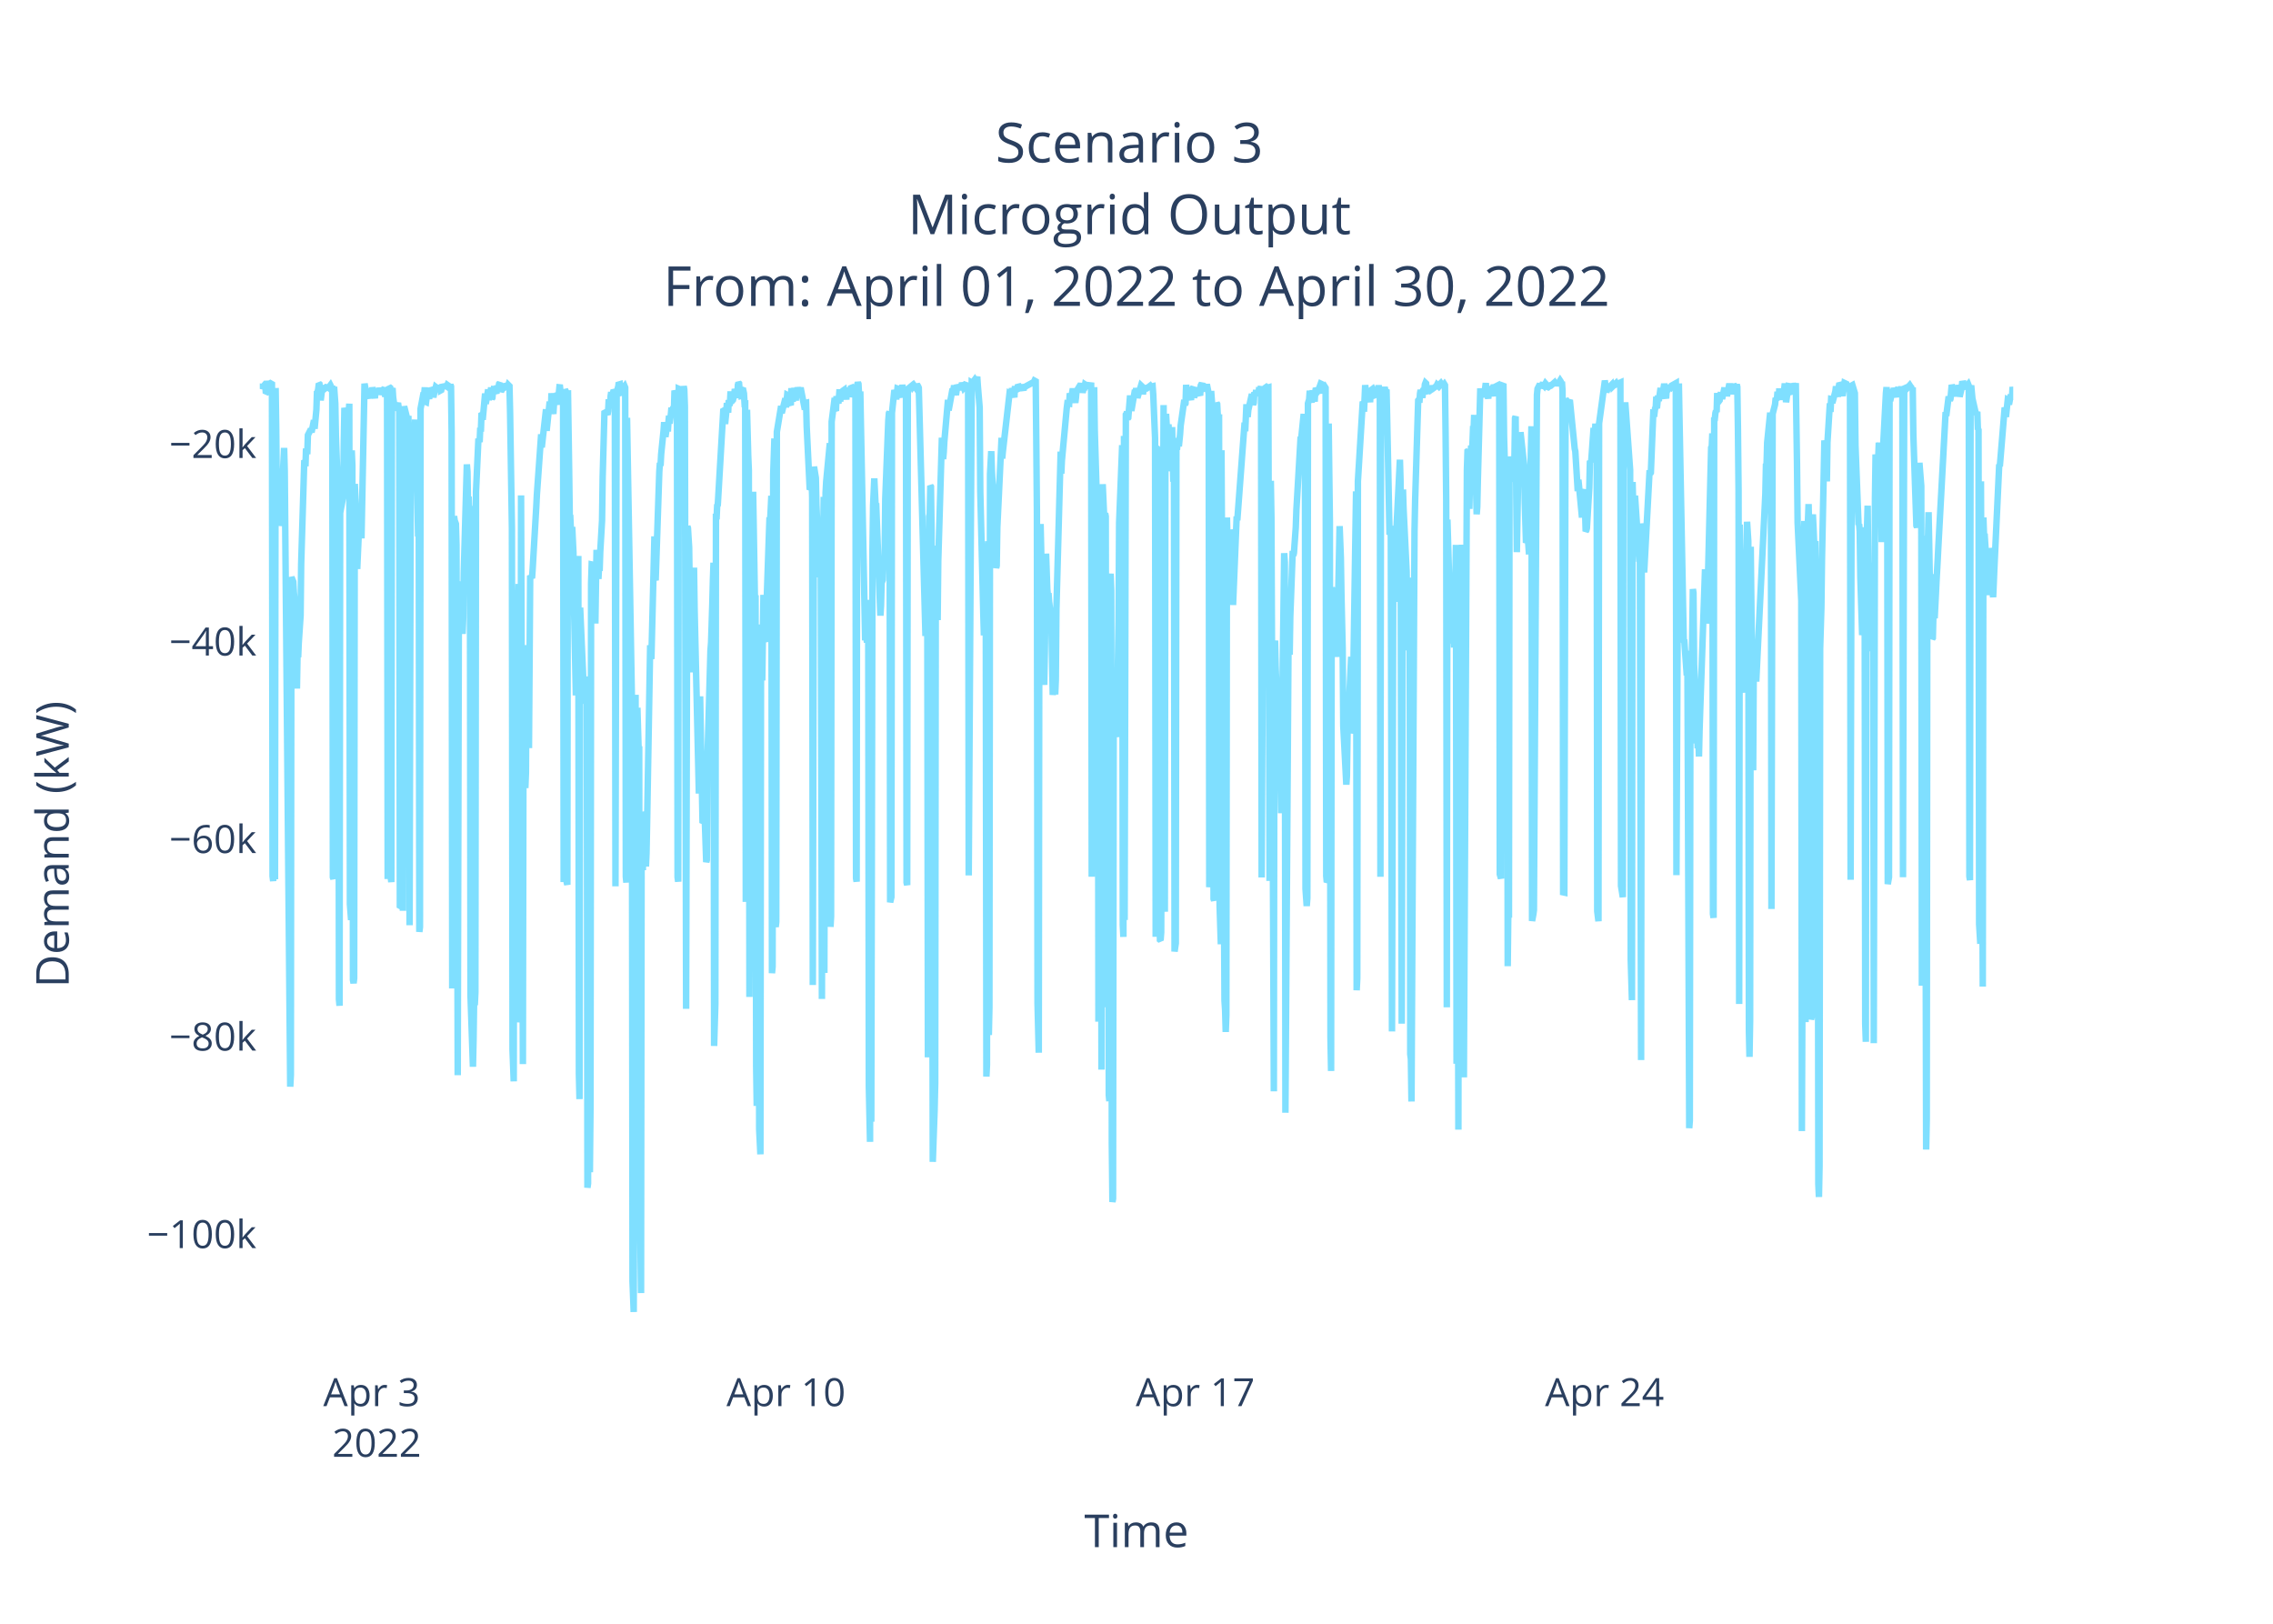
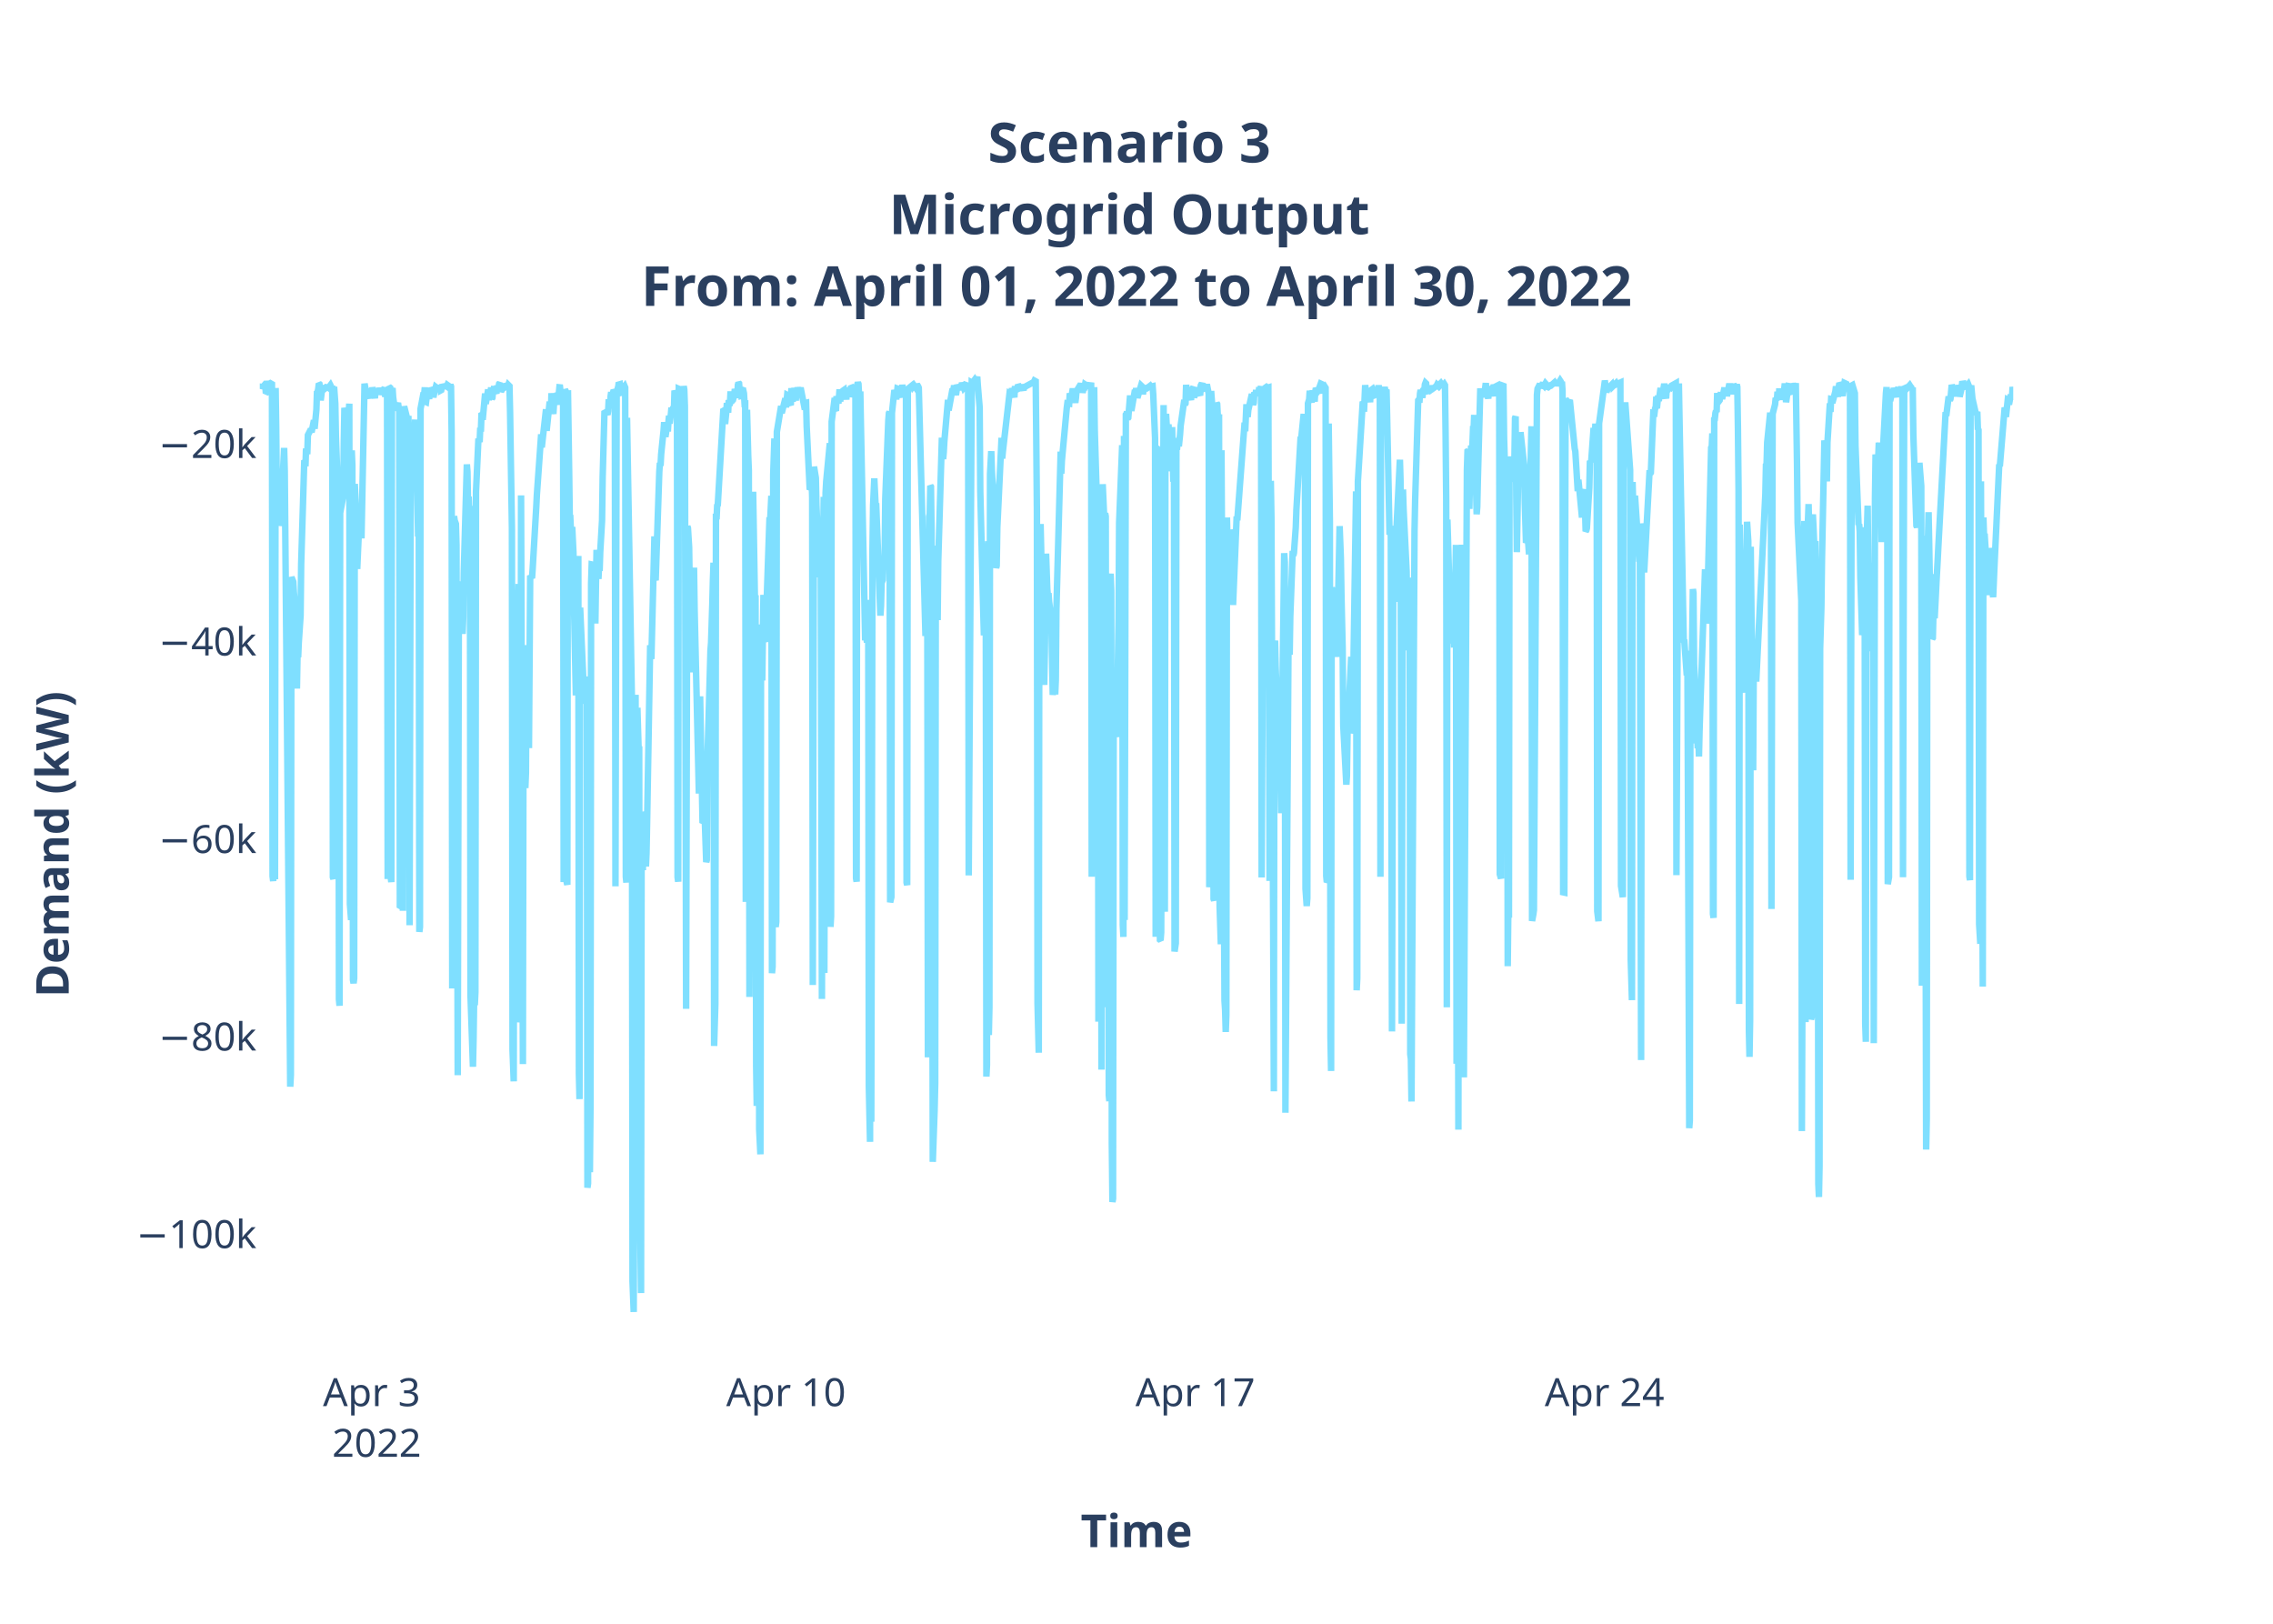
<svg xmlns="http://www.w3.org/2000/svg" class="main-svg" width="700" height="500" style="" viewBox="0 0 700 500">
  <rect x="0" y="0" width="700" height="500" style="fill: rgb(255, 255, 255); fill-opacity: 1;" />
-   <defs id="defs-5dc049">
+   <defs id="defs-82af57">
    <g class="clips">
-       <clipPath id="clip5dc049xyplot" class="plotclip">
+       <clipPath id="clip82af57xyplot" class="plotclip">
        <rect width="540" height="320" />
      </clipPath>
-       <clipPath class="axesclip" id="clip5dc049x">
+       <clipPath class="axesclip" id="clip82af57x">
        <rect x="80" y="0" width="540" height="500" />
      </clipPath>
-       <clipPath class="axesclip" id="clip5dc049y">
+       <clipPath class="axesclip" id="clip82af57y">
        <rect x="0" y="100" width="700" height="320" />
      </clipPath>
-       <clipPath class="axesclip" id="clip5dc049xy">
+       <clipPath class="axesclip" id="clip82af57xy">
        <rect x="80" y="100" width="540" height="320" />
      </clipPath>
    </g>
    <g class="gradients" />
    <g class="patterns" />
  </defs>
  <g class="bglayer" />
  <g class="layer-below">
    <g class="imagelayer" />
    <g class="shapelayer" />
  </g>
  <g class="cartesianlayer">
    <g class="subplot xy">
      <g class="layer-subplot">
        <g class="shapelayer" />
        <g class="imagelayer" />
      </g>
      <g class="minor-gridlayer">
        <g class="x" />
        <g class="y" />
      </g>
      <g class="gridlayer">
        <g class="x">
          <path class="xgrid crisp" transform="translate(116.01,0)" d="M0,100v320" style="stroke: rgb(255, 255, 255); stroke-opacity: 1; stroke-width: 1px;" />
          <path class="xgrid crisp" transform="translate(242.06,0)" d="M0,100v320" style="stroke: rgb(255, 255, 255); stroke-opacity: 1; stroke-width: 1px;" />
          <path class="xgrid crisp" transform="translate(368.1,0)" d="M0,100v320" style="stroke: rgb(255, 255, 255); stroke-opacity: 1; stroke-width: 1px;" />
          <path class="xgrid crisp" transform="translate(494.14,0)" d="M0,100v320" style="stroke: rgb(255, 255, 255); stroke-opacity: 1; stroke-width: 1px;" />
        </g>
        <g class="y">
          <path class="ygrid crisp" transform="translate(0,380.13)" d="M80,0h540" style="stroke: rgb(255, 255, 255); stroke-opacity: 1; stroke-width: 1px;" />
          <path class="ygrid crisp" transform="translate(0,319.3)" d="M80,0h540" style="stroke: rgb(255, 255, 255); stroke-opacity: 1; stroke-width: 1px;" />
          <path class="ygrid crisp" transform="translate(0,258.47)" d="M80,0h540" style="stroke: rgb(255, 255, 255); stroke-opacity: 1; stroke-width: 1px;" />
          <path class="ygrid crisp" transform="translate(0,197.65)" d="M80,0h540" style="stroke: rgb(255, 255, 255); stroke-opacity: 1; stroke-width: 1px;" />
          <path class="ygrid crisp" transform="translate(0,136.82)" d="M80,0h540" style="stroke: rgb(255, 255, 255); stroke-opacity: 1; stroke-width: 1px;" />
        </g>
      </g>
      <g class="zerolinelayer" />
      <path class="xlines-below" />
      <path class="ylines-below" />
      <g class="overlines-below" />
      <g class="xaxislayer-below" />
      <g class="yaxislayer-below" />
      <g class="overaxes-below" />
-       <g class="plot" transform="translate(80,100)" clip-path="url(#clip5dc049xyplot)">
+       <g class="plot" transform="translate(80,100)" clip-path="url(#clip82af57xyplot)">
        <g class="scatterlayer mlayer">
-           <g class="trace scatter traced9d402" style="stroke-miterlimit: 2; opacity: 0.5;">
+           <g class="trace scatter trace0fb050" style="stroke-miterlimit: 2; opacity: 0.5;">
            <g class="fills" />
            <g class="errorbars" />
            <g class="lines">
              <path class="js-line" d="M0,18.81L0.19,18.44L0.38,19.12L0.56,18.88L0.75,19.41L1.5,18.52L1.69,18.66L1.88,21.08L2.06,20.94L2.25,18.18L3.19,18.14L3.38,17.93L3.75,17.71L3.94,169.76L4.13,171.32L4.31,19.58L4.69,170.75L4.88,19.47L5.06,31.36L5.25,51.82L6.19,61.82L6.38,61.1L7.5,37.93L7.69,45.12L9.38,234.62L9.57,231.04L9.75,77.71L10.32,79.14L10.5,82.3L11.07,88.81L11.25,104.08L11.44,112.04L11.63,101.43L11.82,102.39L12,98.04L12.57,89.55L12.75,73.66L13.69,42.39L13.88,42.3L14.07,43.58L14.25,38.12L14.63,39.86L14.82,33.98L15.76,32.13L15.94,33.13L16.69,29.41L16.88,32.03L17.44,26.15L17.63,20.42L17.82,20.68L18.01,19.73L18.19,18.11L18.38,18.27L18.57,20.2L18.76,23.29L19.13,20.31L19.32,20.01L19.51,18.9L20.07,19.66L20.26,19.51L20.82,18.76L21.01,19.25L21.19,19.39L21.76,18.62L21.95,18.99L22.13,19.16L22.32,18.78L22.51,170.11L22.7,170.65L22.88,19.09L23.26,24.29L23.45,34.41L24.2,55.3L24.38,207.7L24.57,209.69L24.76,57.94L25.7,52.9L25.88,35.87L26.07,25.59L26.63,28.38L26.82,26.77L27.01,26.44L27.2,29.52L27.57,24.31L27.76,178.35L28.13,183.3L28.32,38.69L28.51,43.29L28.7,201.74L28.89,202.76L29.07,201.23L29.26,49.01L29.82,61.4L30.01,75.21L30.57,62.44L31.14,62.76L31.32,65.78L32.26,18.14L32.82,20.98L33.01,20.89L33.57,22.71L33.76,19.62L34.51,22.56L34.7,19.29L35.45,22.62L35.64,20.45L35.82,20.46L36.39,20.54L36.58,20.91L36.76,21.24L36.95,19.41L37.33,21.49L37.7,20.45L37.89,19.74L38.08,20.01L38.45,19.47L38.64,22.21L39.2,19.91L39.39,170.68L39.76,19.08L40.14,19.39L40.33,170.07L40.51,171.62L40.7,19.91L40.89,19.52L41.08,22.41L41.64,26.28L42.01,25.54L42.2,25.05L42.58,24.08L42.76,25.44L42.95,26.19L43.14,179.49L43.33,179.37L43.52,25.58L44.08,180.47L44.27,28.92L44.45,25.13L45.58,29.61L45.77,28.04L46.14,184.9L46.52,32.1L46.7,32.55L47.08,31.05L47.27,33.99L47.45,36.13L47.83,29.21L48.02,34.31L48.2,38.37L48.77,65.21L48.95,51.9L49.14,186.95L49.33,185.44L49.52,25.86L50.46,20.89L50.64,21.37L50.83,19.28L51.02,23.72L51.21,23.8L51.77,19.6L51.96,22.02L52.14,22.78L52.71,19.53L53.08,20.03L53.27,19.98L53.46,22.37L53.83,20.38L54.02,19.93L54.21,19.18L54.58,19.47L54.77,20.04L55.52,18.88L55.71,20.22L55.89,20.12L56.08,19.12L57.39,18.86L57.58,18.99L57.77,18.54L58.33,18.93L58.52,19.16L58.71,18.46L58.9,19L59.08,33.14L59.27,204.37L59.83,58.93L60.02,60.29L60.4,61.32L60.58,67.87L60.96,231.09L61.33,79.91L61.52,79.99L61.9,83.04L62.08,88.62L62.46,95.19L62.65,90.3L62.83,76.17L63.77,43L63.96,45.31L64.15,56.92L64.33,52.93L64.52,57.46L64.71,55.78L64.9,206.5L65.65,228.48L65.84,219.96L66.02,207.05L66.21,209.52L66.4,205.51L66.59,51.45L67.34,35.07L67.71,36.14L67.9,31.73L68.09,32.91L68.27,27.8L68.46,27.7L68.65,29.26L69.4,21.18L69.59,24.37L70.34,19.95L70.52,23.18L71.27,19.38L71.46,22.78L71.65,22.49L71.84,20.46L72.21,18.99L72.4,20.53L72.96,20.41L73.15,18.73L73.34,20.4L73.71,18.18L73.9,17.97L74.28,20.54L74.84,19.56L75.03,18.3L75.59,19.2L75.96,18.96L76.15,19.6L76.53,18.52L76.9,18.89L77.09,27.02L77.65,62.62L77.84,223.32L78.21,232.98L78.4,81.7L78.96,100.36L79.15,97.07L79.34,90.58L79.53,88.85L79.72,79.81L79.9,214.8L80.28,211.66L80.47,52.55L81.03,227.68L81.22,118.17L81.4,135.75L81.59,131.4L81.78,142.66L81.97,137.97L82.15,110.45L82.53,98.66L82.72,114.78L82.9,130.35L83.28,77.23L83.84,78.05L84.03,75.35L85.15,56.12L85.34,52.33L86.66,33.74L86.84,37.77L88.16,26.04L88.34,32.66L89.28,23.68L89.47,26.54L89.66,26.55L89.84,21.08L90.41,27.47L90.59,24.58L90.78,21.14L91.53,24.64L91.72,20.9L91.91,22.11L92.09,21.2L92.28,19.27L92.47,19.29L92.66,21L93.22,23.42L93.41,20.98L93.59,171.61L93.97,19.91L94.35,20.73L94.53,171.73L94.72,172.43L94.91,20.16L95.28,45.09L95.47,59.97L95.66,59.9L95.85,64L96.22,62.27L96.6,70.24L96.78,87.15L97.35,114.14L97.53,106.14L97.72,88.36L98.1,71.19L98.28,230.72L98.47,238.45L98.66,87.1L99.97,116.71L100.16,111.72L100.35,108.34L100.53,111.79L100.72,109.68L100.91,265.72L101.1,264.42L101.29,113.3L101.47,124.69L101.66,260.96L101.85,240.64L102.04,79.65L102.22,73.81L102.79,73.93L102.97,74.44L103.35,92L103.54,79.59L103.72,69.32L104.29,78.27L104.47,74.82L104.66,75.8L104.85,69.97L105.41,60.28L105.6,46.88L106.16,26.57L106.54,26.82L106.72,26.98L107.1,27.68L107.29,26.53L107.47,22.97L107.85,25.76L108.04,22.07L108.23,20.75L108.41,23.31L108.79,20.92L108.98,20.16L109.16,20.38L109.35,23.12L109.54,172.92L109.91,20.88L110.1,20.15L110.29,20.33L110.48,18.45L110.85,18.34L111.04,21.02L111.23,20.97L111.41,18.97L111.6,19.64L112.16,19.12L112.35,18.89L112.54,19.35L112.73,169.94L112.91,171.77L113.1,28.64L114.6,115.17L114.79,294.5L115.16,304L115.73,113.94L115.92,260.2L116.1,259.08L116.29,117.93L116.67,130.77L116.85,129.8L117.04,266.88L117.42,298.18L117.6,150.56L117.98,167.94L118.17,150.01L118.35,150.57L118.54,154.43L118.92,166.81L119.1,162.79L119.29,153.08L120.23,98.68L120.42,102.4L120.6,102.91L121.54,65.16L121.73,78.14L121.92,78.7L123.04,45.25L123.23,42.52L123.42,43.46L123.61,39.89L124.36,32.53L124.54,29.99L124.92,34.53L125.29,32.16L125.48,30.75L125.67,32.86L125.86,29.9L126.04,28.02L126.23,30.42L126.61,27.55L126.79,25.53L126.98,28.12L127.36,25.19L127.54,26.32L127.73,20.28L128.48,22.19L128.67,170.1L128.86,171.49L129.04,19.73L129.23,19.81L129.42,20.97L129.61,19.31L130.17,20.97L130.36,21.77L130.55,18.91L130.73,19.92L130.92,25.19L131.3,210.64L131.67,62.07L131.86,62.6L132.23,68.56L132.42,82.1L133.17,107.04L133.36,93.41L133.55,78.53L133.73,74.8L133.92,87.94L135.23,144.37L135.42,132.5L135.61,114.43L136.36,153.41L136.55,153.24L136.73,142.77L137.49,165.46L137.67,164.81L137.86,134.15L138.8,100.28L138.99,97.87L139.36,86.15L139.55,78.65L139.74,73.27L139.92,222.08L140.3,209.15L140.49,58.18L140.67,59.92L140.86,55.71L141.05,55.44L142.74,26.51L142.92,26.41L143.3,30.55L143.67,26.91L143.86,24.09L144.24,27.06L144.43,23.19L144.61,24.88L144.8,24.21L144.99,20.51L145.18,23.8L145.74,23.14L145.93,22.2L146.11,22.03L146.3,19.79L147.05,22.52L147.24,18.53L147.43,17.88L147.61,18.08L147.8,20.66L148.18,19.16L148.36,21.89L148.55,21.84L148.74,19.48L149.11,21.15L149.3,24.34L149.49,24.32L149.68,177.72L150.05,26.18L150.43,40.47L150.61,44.78L150.8,206.99L151.37,61.68L151.55,65.7L151.93,51.42L152.12,62.51L152.49,84.99L152.68,83.29L152.87,228.29L153.05,240.54L153.24,98.26L153.62,92.31L153.8,247.71L154.18,255.45L154.37,100.61L154.55,96.88L154.74,109.53L155.12,83.18L155.49,97.18L155.68,97.65L156.8,64.6L156.99,59.31L157.18,60.3L157.37,56.51L157.55,52.67L157.74,199.67L157.93,197.64L158.12,46.08L158.49,35.02L158.68,184.26L158.87,185.42L159.06,183.86L159.24,33L160.56,25.04L160.74,27.19L161.87,22.69L162.06,25.46L162.43,21.6L162.99,21.88L163.18,22.09L163.37,24.06L163.56,24.01L163.74,19.53L164.12,23.61L164.49,21.44L164.68,19.45L165.06,23.33L165.24,21.26L165.43,20.34L165.62,19.39L166,20.5L166.18,20.58L166.56,19.4L167.87,26.12L168.06,24.06L168.25,24.02L168.43,31.35L169.37,50.77L169.56,50.51L169.93,46.28L170.12,53.2L170.31,203.32L170.68,43.7L171.25,47.17L171.43,55.46L172.37,77.76L172.56,72.85L172.75,64.92L173.12,207.6L173.5,65.96L173.69,53L173.87,199.6L174.25,51.76L174.44,48.27L175.56,36.47L175.75,185.41L175.94,182.2L176.12,29.84L177.06,22.55L177.25,26.23L177.44,26.52L177.62,22L178.19,24.24L178.37,22.26L178.56,19.89L178.75,23.63L179.12,20.37L179.31,20.52L179.87,20.13L180.06,21.98L180.25,20.01L180.63,23.04L180.81,20.15L181,20.86L181.19,19.37L181.56,22.14L181.75,21.5L182.13,18.92L182.69,19.38L182.88,22.14L183.44,19.62L183.63,170.43L183.81,171.48L184,18.53L184.19,17.77L184.38,18.25L184.56,21.66L184.75,23.16L184.94,20.54L185.13,30.72L186.44,97.19L186.63,94.63L187,97.86L187.19,90.77L187.38,84.73L187.57,234.51L187.94,251.61L188.13,102.02L188.32,245.4L188.69,69.01L188.88,55.59L189.25,47.31L189.63,55.15L189.82,54.97L191.13,89.57L191.32,86.46L191.5,79.48L191.88,78.56L192.07,73.45L192.44,71.19L192.63,53.63L193.57,29.45L193.75,27.23L193.94,26.86L194.13,177.85L194.51,176.25L194.69,27.17L195.44,20.13L195.82,21.27L196.01,22.99L196.38,19.66L196.76,19.8L196.94,21.09L197.13,20.82L197.32,21.77L197.51,22.36L197.88,18.52L198.26,20.92L198.44,21.86L198.63,19.88L199.01,20.36L199.19,171.77L199.38,172.54L199.57,19.78L200.88,18.71L201.07,19.12L201.44,18.63L202.01,19.4L202.2,19.07L202.38,18.36L202.76,18.97L202.95,19.43L205.01,95.84L205.2,88.79L205.38,82.06L205.57,83.28L205.76,225.59L205.95,210.34L206.13,59.07L206.32,58.35L206.51,49.6L206.7,49.86L206.88,63.47L207.26,257.77L207.82,241.9L208.01,233.5L208.2,68.03L208.76,90.95L208.95,72.68L210.07,34.79L210.26,39.44L210.45,41.37L210.64,39.22L210.82,35.98L211.95,23.13L212.14,26.37L213.26,20.24L213.45,20.12L213.64,20.24L213.82,18.67L214.39,21.63L214.57,20.48L214.76,18.52L215.51,20.04L215.7,19.07L215.89,19.45L216.08,18.95L216.26,17.88L216.83,19.48L217.2,19.09L217.39,18.54L218.14,18.8L218.33,169.57L219.26,17.8L219.45,17.91L220.2,16.9L220.39,17.2L220.58,17.25L220.95,16L221.14,18.8L221.7,25.49L221.89,51.35L222.83,89.36L223.01,95.65L223.39,79.36L223.58,80.07L223.77,231.5L223.95,227.94L224.14,70.17L224.33,66.68L224.52,218.72L224.7,210.19L224.89,46L225.27,38.93L225.45,44.79L225.64,48.06L226.02,52.06L226.2,62.95L226.77,74.89L226.95,74.18L227.14,62.36L228.45,34.81L228.64,41.2L228.83,39.15L230.89,21.22L231.08,21.34L231.46,22.25L231.64,19.53L232.39,22.36L232.58,18.88L232.77,20.13L233.33,19.86L233.52,18.48L234.27,19.48L234.46,18.59L235.21,20.14L235.39,19.25L238.4,17.61L238.58,17.22L238.96,17.43L239.15,36.91L239.33,57.5L239.52,208.9L239.9,224.16L240.08,80.53L240.46,61.36L240.65,69.54L240.83,92.05L241.58,110.9L241.77,100.53L242.15,70.48L242.52,81.31L242.71,83.47L242.9,82.65L243.08,85.25L243.46,88.19L243.65,93.06L243.83,94.38L244.02,104.3L244.21,113.98L244.77,109.25L244.96,113.84L245.15,109.4L245.34,87.4L246.65,39.07L246.84,45.83L247.02,41.85L248.52,25.69L248.71,24.2L249.27,24.29L249.46,21.1L249.65,21.89L249.84,23.41L250.21,20.75L250.4,19.65L251.15,24.03L251.34,22.57L251.52,20.47L252.84,18.28L253.03,18.76L253.21,19.47L253.4,20.91L253.78,19.29L253.96,19.3L254.15,18.38L254.71,18.75L254.9,18.57L256.03,18.7L256.21,169.97L256.96,19.21L257.15,32.66L258.09,63.72L258.28,214.6L258.46,66.44L259.03,89.76L259.22,229.37L259.59,49.09L259.97,57.62L260.15,60.93L260.34,58.04L260.53,59.04L260.72,206.53L260.9,210.12L261.09,77.15L261.28,83.59L261.47,237.22L261.65,239.08L261.84,78.49L262.03,76.67L262.22,81.94L262.4,251.97L262.59,270.12L262.78,269.09L262.97,123.69L263.34,121.77L263.53,124.14L263.72,125.62L263.9,126.96L264.09,116.01L264.47,91.32L264.65,61.03L265.59,37.09L265.78,184.8L265.97,188.49L266.15,34.24L266.34,183.28L266.72,27.68L266.91,27.45L267.09,26.75L267.28,28.88L267.47,28.64L268.03,21.79L268.22,24.24L268.41,26.52L269.53,20.09L269.72,20.84L269.91,19.54L270.09,20.54L270.28,22.51L271.41,18.71L271.78,19.06L271.97,21.4L272.34,19.18L272.91,19.66L273.09,19.65L274.22,18.79L274.41,19.05L274.97,18.93L275.16,21.57L275.72,34.95L275.91,188.47L276.1,37.59L276.66,39.01L276.85,38.09L277.03,37.94L277.22,189.39L277.41,189.55L277.6,187.15L278.35,24.73L278.53,177.12L278.72,180.74L278.91,31.41L279.1,27.44L279.47,33.83L279.66,31.88L279.85,30.68L280.03,34.64L280.41,45.1L280.78,38.83L280.97,31.52L281.35,48.33L281.54,46.19L281.72,193L282.1,190.45L282.29,38.25L282.47,38.48L282.66,35.68L282.85,35.56L283.04,37.44L283.41,33.84L283.6,31.08L284.72,23.16L284.91,24.62L285.1,24.23L285.29,18.5L285.66,22.46L286.22,21.23L286.41,21.71L286.79,23.18L286.97,20.01L287.54,19.24L287.72,22.42L287.91,21.76L288.1,20.33L288.29,20.33L288.48,19.45L289.6,21.77L289.79,18.71L290.16,18L290.35,19.63L290.54,20.51L290.73,18.94L290.91,19.27L291.1,19.1L291.48,19.38L291.66,18.34L292.23,21.2L292.41,173.18L292.6,171.55L292.79,171.83L292.98,20.39L293.35,25.32L293.54,24.45L293.73,176.78L293.91,177.33L294.1,26.67L294.29,28.08L294.48,26.52L294.66,24.09L294.85,24.43L295.04,28.1L295.23,30.04L295.42,27.58L295.6,179.08L295.98,190.76L296.17,38.64L297.1,208.13L297.29,211L297.48,217.77L297.67,212.51L297.85,59.35L298.23,75.79L298.42,79.84L298.79,63.12L298.98,64.3L299.17,75.34L299.35,71.64L299.54,74.5L299.73,86.3L300.85,59.04L301.04,60.22L303.29,30.15L303.48,32.8L303.86,24.49L304.23,28.41L304.42,26.32L305.54,21.34L305.73,23.5L305.92,24.62L306.11,24.04L306.29,20.8L306.67,21.44L306.86,20.1L307.04,21.72L307.61,20.84L307.79,19.25L307.98,20.45L308.36,18.95L308.54,170.19L309.29,19.97L309.48,20.11L309.67,19.4L310.05,19.13L310.42,19.38L310.61,19.32L310.98,171.26L311.36,48.05L311.55,59.31L312.3,236.05L312.48,99.06L312.67,97.25L312.86,105.44L313.8,129.44L313.98,128.61L314.17,129.35L314.55,150.42L314.73,140.61L314.92,114.73L315.48,70.34L315.67,73.18L315.86,242.65L316.8,100.01L316.99,98.78L317.17,101.6L317.36,89.84L318.11,69.65L318.3,71.11L318.49,70.2L319.05,62.37L319.24,57.05L320.55,34.52L320.74,34.91L321.49,27.47L321.67,31.39L321.86,27.6L322.05,173.71L322.42,178.99L322.61,176.57L322.8,24.22L323.17,22.99L323.36,20.32L323.92,23.98L324.11,21.18L324.3,20.3L324.86,23.66L325.05,20.65L325.24,19.54L325.8,20.51L325.99,20.25L326.74,18.14L326.93,18.23L327.11,20.25L327.3,21.1L327.49,19.12L327.68,19.63L327.86,19.39L328.05,19.15L328.24,19.45L328.43,169.75L328.61,171.64L328.99,171.08L329.18,30.42L329.55,60.65L329.74,219.41L329.93,229.79L330.11,81.01L330.49,82.1L330.68,87.6L330.86,100.76L331.24,88.26L331.43,87L331.8,102.3L331.99,90.42L332.18,80.25L332.55,62.01L332.93,71.71L333.12,83.43L333.49,99.67L333.68,123.55L334.62,141.62L334.8,138.96L334.99,125.87L336.12,102.25L336.3,107.28L336.49,124.94L336.68,124.96L336.87,100.7L337.62,51.3L337.8,204.94L337.99,201.23L338.18,48.23L339.68,23.69L339.87,23.95L340.06,26.78L340.43,18.59L340.81,21.93L340.99,22.22L341.37,20.26L341.56,21.03L341.74,22.52L341.93,23.85L342.12,20.65L342.31,20.09L342.68,19.81L343.43,21.72L343.62,21.66L343.81,22.2L343.99,20.24L344.18,20.77L344.37,20.38L344.56,18.65L344.74,20.14L344.93,20.01L345.12,170L345.31,19.61L345.87,22.21L346.06,19.92L346.25,20.12L346.43,19.2L346.62,20.31L347,19.98L347.18,28.01L347.93,64.66L348.12,63.93L348.31,61.89L348.68,217.62L349.06,83.15L349.25,83.63L349.43,85.29L349.62,82.8L349.81,67.8L351.12,41.56L351.31,48.07L351.68,215.23L352.06,50.73L352.25,56.72L353.19,75.98L353.37,93.16L353.56,100.27L353.75,89.88L353.94,80.02L354.12,77.89L354.31,224.6L354.5,226.07L354.69,239.19L355.62,63.55L355.81,54.06L356.75,23.29L356.94,23.05L357.12,24L357.31,21.2L357.5,20.1L358.06,22.51L358.25,20.15L358.44,19.84L358.62,20.4L358.81,18.38L359,17.9L359.19,18.08L359.37,20.82L359.56,21.25L359.75,19.11L360.5,20.09L360.69,19.15L360.88,19.92L361.44,19.52L361.63,18.81L361.81,19.27L362.38,18.85L362.56,18.48L363.13,19.03L363.31,18.82L363.5,18.19L363.69,18L363.88,18.3L364.06,19.23L364.81,18.3L365,18.61L365.19,33.6L365.38,54.13L365.56,210.18L365.75,60L366.31,79.33L366.5,79.27L367.06,98.12L367.63,94.74L367.82,99.39L368.38,67.78L368.57,227.56L368.75,87.83L369.13,247.85L369.32,95.93L369.5,97.79L369.88,101.44L370.07,87.37L370.25,67.73L370.44,219.77L370.63,219.36L370.82,231.75L371.75,44.84L371.94,38.95L372.13,38.82L372.32,42.78L372.5,56.71L372.88,40.47L373.07,37.2L373.25,39.31L373.44,37.24L373.63,32.34L373.82,32.38L374,27.76L374.76,58.37L374.94,56.06L375.13,47.58L375.88,19.59L376.07,21.69L376.26,21.59L376.44,21.56L376.63,20.3L377.01,22.34L377.57,17.97L377.76,20.14L378.32,22.73L378.51,20.54L378.69,19.99L379.07,19.78L379.26,20.7L379.44,19.68L379.82,22.03L380.01,18.4L380.19,19.23L381.32,18.65L381.51,19.21L381.7,19.35L381.88,169.21L382.26,170.52L382.45,20.8L382.82,18.77L383.01,18.84L383.2,34.73L383.95,60.16L384.13,59.84L384.32,197.52L384.51,180.49L384.7,182.57L384.88,40.56L385.63,48.22L385.82,45.68L386.01,44.58L386.2,48.4L386.38,41.75L386.57,28.7L386.76,28.26L386.95,52.65L387.13,70.03L387.51,48.57L387.7,33.91L388.07,39.84L388.26,33.08L389.39,43.47L389.57,54.54L389.95,67.13L390.32,66.46L390.51,65.31L390.89,70.71L391.07,65.95L391.26,47.39L391.64,31.25L391.82,183.59L392.2,181.6L392.39,180.21L393.32,21.58L393.51,19.71L394.26,18.25L394.45,19.45L395.2,17.9L395.39,18.63L395.57,18.83L395.95,18.09L396.14,18.31L396.33,19.61L397.45,18.69L397.64,18.73L398.76,17.75L398.95,18.04L399.89,18.06L400.08,17.8L400.45,17.2L400.83,17.78L401.01,17.56L401.2,20.3L401.39,174.77L401.76,174.85L402.14,23.5L402.33,23.54L402.51,23.49L402.7,23.83L403.27,23.45L403.45,23.18L404.95,38.15L405.14,38.99L405.89,51.23L406.08,47.73L406.27,49.56L407.2,59.37L407.39,52.27L407.95,50.75L408.33,63.6L408.52,63.32L408.7,62.65L409.45,50.1L409.64,41.89L410.02,42.3L410.77,31.77L410.96,34.93L411.14,34.51L411.33,30.46L411.52,32.67L411.71,30.58L411.89,180.56L412.27,183.67L412.46,30.39L414.14,18.05L414.33,18.04L414.71,20.76L415.08,19.73L415.27,19.54L416.39,18.41L416.58,19.07L417.71,17.97L417.9,18.3L419.02,17.8L419.21,172.77L419.77,176.26L419.96,24.81L420.15,27L420.33,27.36L420.52,23.9L422.02,44.75L422.21,195.56L422.58,207.97L422.77,48.42L423.15,62.06L423.33,57.74L423.52,52.63L424.84,72.46L425.02,72.61L425.4,226.43L425.59,73.77L425.77,68.3L425.96,61.2L426.15,62.41L426.34,76.28L428.02,44.81L428.21,45.87L428.4,45.55L429.15,27.18L429.52,27.26L429.71,25.75L429.9,25.48L430.09,22.16L430.27,25.73L430.65,21.81L430.84,23.47L431.02,22.29L431.4,19.46L431.59,22.29L431.77,22.65L432.53,18.2L432.71,19.08L432.9,22L433.09,22.69L433.28,19.97L433.46,20.37L433.65,20.04L433.84,19.17L434.03,19.65L434.21,18.71L434.59,19.1L434.78,18.75L436.09,18.02L436.28,169.49L437.03,18.07L437.21,28.27L438.53,97.3L438.71,97.43L439.47,107.99L439.65,100.37L440.22,247.39L440.4,245.09L440.59,108.2L440.78,128.94L441.15,95.06L441.34,81.41L441.53,82.56L441.72,104.57L442.84,130.41L443.03,126.62L443.22,132.96L443.4,124.98L443.59,118.99L445.09,75.29L445.28,83.67L445.47,92.01L445.84,86.93L446.03,76.4L446.97,37.86L447.16,37.54L447.34,33.45L447.53,181.41L447.72,182.62L447.91,29.17L448.09,29.07L448.28,27.2L448.47,26.5L448.66,26.89L448.84,21.01L449.03,24L449.59,23.26L449.78,21.45L449.97,20.97L450.16,21.82L450.34,22.84L451.09,19.37L451.28,21.04L451.66,20.61L451.84,21.97L452.59,18.15L452.78,19.12L452.97,19.09L453.34,21.33L453.72,19.56L453.91,18.52L454.66,19.31L454.85,18.39L455.03,19.15L455.22,32L455.41,51.14L455.6,209.16L455.78,61.53L456.35,93.65L456.53,98.13L456.72,99.49L456.91,107.85L457.47,113.26L457.66,91.24L458.03,60.66L458.41,66.69L458.6,217.51L458.78,225.44L458.97,214.35L459.16,68.35L459.91,137.2L460.1,103.74L460.28,99.4L460.66,105.51L460.85,109.88L463.66,52.15L463.85,43.25L464.04,43.05L464.22,36.3L465.16,27.08L465.35,29.27L465.54,179.91L465.91,27.45L466.1,26.71L466.66,24.53L466.85,22.54L467.22,23.14L467.41,20.63L467.79,22.92L467.97,19.6L468.16,22.11L468.35,22L468.73,20.6L468.91,21.58L469.1,23.11L469.66,18.09L469.85,19.79L470.04,23.86L470.79,18.87L471.16,18.93L471.35,19.76L471.54,19.62L471.73,21.01L471.91,21.25L472.1,18.04L472.48,19.48L472.85,19.22L473.04,17.97L473.41,42.74L473.6,60.97L474.73,84.95L474.91,248.3L475.67,60.41L475.85,209.93L476.04,214.74L476.23,60.74L476.6,65L476.79,60.46L476.98,55.22L477.35,72.81L477.54,66.52L477.73,213.9L477.92,213.21L478.1,60.36L478.29,58.41L478.48,62.16L478.67,66.59L478.85,67.25L479.04,66.64L479.23,83.03L479.42,106.96L479.79,106.74L479.98,264.55L480.17,268.58L480.35,259.09L480.54,99.69L480.92,87.01L481.1,72.5L481.85,35.62L482.23,38.36L482.42,44.76L482.61,48.24L482.79,36.19L483.54,24.2L483.73,26.85L483.92,22.88L484.11,22.92L484.29,24.08L485.23,20.53L485.42,18.97L485.98,22.2L486.17,19.7L486.36,18.63L486.73,18.54L487.48,21.91L487.67,20.53L488.04,17.94L488.61,18.21L488.79,19.12L489.54,19.02L489.73,20.95L489.92,170.9L490.3,18.7L490.48,18.6L491.23,21.09L491.42,37.17L492.36,61.65L492.55,61.42L492.73,63.7L492.92,77.82L493.48,95.55L493.67,94.31L493.86,83.23L494.23,62.35L494.42,215.23L494.61,220.8L494.8,68.7L495.17,55.71L495.36,73.25L495.55,100.53L496.3,73.28L496.67,77.71L496.86,77.14L497.05,221.24L497.42,53.47L497.61,39.95L498.17,43.82L498.36,42.99L498.55,37.82L498.74,37.92L498.92,36.32L499.49,66.94L499.67,57.7L499.86,38.94L500.8,21.04L500.99,19.22L501.17,22.17L501.36,172.25L501.74,170.11L501.92,20.26L502.11,23.5L502.67,20.64L502.86,20.59L503.05,20.94L503.24,19.48L503.99,22.3L504.18,20.02L504.55,19.61L504.74,20.51L504.93,20.38L505.11,20.14L505.3,20.27L505.49,19.07L505.68,19.9L505.86,19.7L506.05,170.12L506.43,18.98L506.99,19.48L507.18,19.69L508.11,18.65L508.3,18.95L508.86,19.64L509.05,19.33L509.24,33.9L510.18,61.88L510.36,62.33L510.74,60.51L510.93,50.47L511.11,42.51L511.68,49.68L511.87,203.53L512.05,64.99L512.62,78.78L512.8,74.88L513.18,253.98L513.37,244.64L513.55,74.81L513.93,57.72L514.12,67.19L514.3,78.06L514.68,76.82L514.87,83.82L515.05,96.68L515.24,96.42L515.43,88.76L515.8,90.38L516.18,82.97L516.37,79.03L516.74,72.39L516.93,68.53L519.18,26.92L519.37,28.07L520.12,22.08L520.49,23.31L520.68,22.82L521.06,18.55L521.62,19.99L521.81,20.09L522.18,22.09L522.37,18.7L523.12,21.05L523.31,18.53L523.49,22.16L524.06,19.76L524.24,18.2L524.62,18.15L524.81,19.44L524.99,19.81L525.18,18.7L525.37,19.58L525.56,18.96L526.12,18.32L526.31,18.79L526.5,169.86L526.68,171.01L526.87,19.45L527.06,18.69L527.25,20.84L527.43,22.73L528.56,27.69L528.93,26.78L529.12,32.32L529.31,32.01L529.5,184.54L529.87,190.63L530.06,48.22L530.62,203.79L530.81,59.35L531,64.88L531.18,64.34L531.37,67.42L532.5,83.25L532.68,79.37L532.87,68.8L533.44,71.85L533.62,82.03L533.81,83.9L534,79.56L534.19,75.02L535.69,43L535.87,43.6L537.37,25.52L537.56,26L537.75,28.39L538.31,23.15L538.5,23.26L538.69,24.58L539.25,21.51L539.44,22.65L539.62,22.41L539.81,19.16L540,20.27" style="vector-effect: non-scaling-stroke; fill: none; stroke: rgb(0, 191, 255); stroke-opacity: 1; stroke-width: 2px; opacity: 1;" />
            </g>
            <g class="points" />
            <g class="text" />
          </g>
        </g>
      </g>
      <g class="overplot" />
      <path class="xlines-above crisp" d="M0,0" style="fill: none;" />
      <path class="ylines-above crisp" d="M0,0" style="fill: none;" />
      <g class="overlines-above" />
      <g class="xaxislayer-above">
        <g class="xtick">
-           <text text-anchor="middle" x="0" y="433" transform="translate(116.01,0)" style="font-family: 'Open Sans', verdana, arial, sans-serif; font-size: 12px; fill: rgb(42, 63, 95); fill-opacity: 1; white-space: pre; opacity: 1;">
+           <text text-anchor="middle" x="0" y="433" transform="translate(116.01,0)" style="font-family: sans-serif; font-size: 12px; fill: rgb(42, 63, 95); fill-opacity: 1; white-space: pre; opacity: 1;">
            <tspan class="line" dy="0em" x="0" y="433">Apr 3</tspan>
            <tspan class="line" dy="1.3em" x="0" y="433">2022</tspan>
          </text>
        </g>
        <g class="xtick">
-           <text text-anchor="middle" x="0" y="433" style="font-family: 'Open Sans', verdana, arial, sans-serif; font-size: 12px; fill: rgb(42, 63, 95); fill-opacity: 1; white-space: pre; opacity: 1;" transform="translate(242.06,0)">Apr 10</text>
+           <text text-anchor="middle" x="0" y="433" style="font-family: sans-serif; font-size: 12px; fill: rgb(42, 63, 95); fill-opacity: 1; white-space: pre; opacity: 1;" transform="translate(242.06,0)">Apr 10</text>
        </g>
        <g class="xtick">
-           <text text-anchor="middle" x="0" y="433" style="font-family: 'Open Sans', verdana, arial, sans-serif; font-size: 12px; fill: rgb(42, 63, 95); fill-opacity: 1; white-space: pre; opacity: 1;" transform="translate(368.1,0)">Apr 17</text>
+           <text text-anchor="middle" x="0" y="433" style="font-family: sans-serif; font-size: 12px; fill: rgb(42, 63, 95); fill-opacity: 1; white-space: pre; opacity: 1;" transform="translate(368.1,0)">Apr 17</text>
        </g>
        <g class="xtick">
-           <text text-anchor="middle" x="0" y="433" style="font-family: 'Open Sans', verdana, arial, sans-serif; font-size: 12px; fill: rgb(42, 63, 95); fill-opacity: 1; white-space: pre; opacity: 1;" transform="translate(494.14,0)">Apr 24</text>
+           <text text-anchor="middle" x="0" y="433" style="font-family: sans-serif; font-size: 12px; fill: rgb(42, 63, 95); fill-opacity: 1; white-space: pre; opacity: 1;" transform="translate(494.14,0)">Apr 24</text>
        </g>
      </g>
      <g class="yaxislayer-above">
        <g class="ytick">
-           <text text-anchor="end" x="79" y="4.2" transform="translate(0,380.13)" style="font-family: 'Open Sans', verdana, arial, sans-serif; font-size: 12px; fill: rgb(42, 63, 95); fill-opacity: 1; white-space: pre; opacity: 1;">−100k</text>
+           <text text-anchor="end" x="79" y="4.2" transform="translate(0,380.13)" style="font-family: sans-serif; font-size: 12px; fill: rgb(42, 63, 95); fill-opacity: 1; white-space: pre; opacity: 1;">−100k</text>
        </g>
        <g class="ytick">
-           <text text-anchor="end" x="79" y="4.2" style="font-family: 'Open Sans', verdana, arial, sans-serif; font-size: 12px; fill: rgb(42, 63, 95); fill-opacity: 1; white-space: pre; opacity: 1;" transform="translate(0,319.3)">−80k</text>
+           <text text-anchor="end" x="79" y="4.2" style="font-family: sans-serif; font-size: 12px; fill: rgb(42, 63, 95); fill-opacity: 1; white-space: pre; opacity: 1;" transform="translate(0,319.3)">−80k</text>
        </g>
        <g class="ytick">
-           <text text-anchor="end" x="79" y="4.2" style="font-family: 'Open Sans', verdana, arial, sans-serif; font-size: 12px; fill: rgb(42, 63, 95); fill-opacity: 1; white-space: pre; opacity: 1;" transform="translate(0,258.47)">−60k</text>
+           <text text-anchor="end" x="79" y="4.2" style="font-family: sans-serif; font-size: 12px; fill: rgb(42, 63, 95); fill-opacity: 1; white-space: pre; opacity: 1;" transform="translate(0,258.47)">−60k</text>
        </g>
        <g class="ytick">
-           <text text-anchor="end" x="79" y="4.2" style="font-family: 'Open Sans', verdana, arial, sans-serif; font-size: 12px; fill: rgb(42, 63, 95); fill-opacity: 1; white-space: pre; opacity: 1;" transform="translate(0,197.65)">−40k</text>
+           <text text-anchor="end" x="79" y="4.2" style="font-family: sans-serif; font-size: 12px; fill: rgb(42, 63, 95); fill-opacity: 1; white-space: pre; opacity: 1;" transform="translate(0,197.65)">−40k</text>
        </g>
        <g class="ytick">
-           <text text-anchor="end" x="79" y="4.2" style="font-family: 'Open Sans', verdana, arial, sans-serif; font-size: 12px; fill: rgb(42, 63, 95); fill-opacity: 1; white-space: pre; opacity: 1;" transform="translate(0,136.82)">−20k</text>
+           <text text-anchor="end" x="79" y="4.2" style="font-family: sans-serif; font-size: 12px; fill: rgb(42, 63, 95); fill-opacity: 1; white-space: pre; opacity: 1;" transform="translate(0,136.82)">−20k</text>
        </g>
      </g>
      <g class="overaxes-above" />
    </g>
  </g>
  <g class="polarlayer" />
  <g class="smithlayer" />
  <g class="ternarylayer" />
  <g class="geolayer" />
  <g class="funnelarealayer" />
  <g class="pielayer" />
  <g class="iciclelayer" />
  <g class="treemaplayer" />
  <g class="sunburstlayer" />
  <g class="glimages" />
-   <defs id="topdefs-5dc049">
+   <defs id="topdefs-82af57">
    <g class="clips" />
  </defs>
  <g class="layer-above">
    <g class="imagelayer" />
    <g class="shapelayer" />
  </g>
  <g class="infolayer">
    <g class="g-gtitle">
-       <text class="gtitle" x="350" y="50" text-anchor="middle" dy="0em" style="font-family: 'Open Sans', verdana, arial, sans-serif; font-size: 17px; fill: rgb(42, 63, 95); opacity: 1; font-weight: normal; white-space: pre;">
-         <tspan class="line" dy="0em" x="350" y="50">Scenario 3</tspan>
-         <tspan class="line" dy="1.3em" x="350" y="50">Microgrid Output</tspan>
-         <tspan class="line" dy="2.6em" x="350" y="50">From: April 01, 2022 to April 30, 2022</tspan>
+       <text class="gtitle" x="350" y="50" text-anchor="middle" dy="0em" style="font-family: sans-serif; font-size: 17px; fill: rgb(42, 63, 95); opacity: 1; font-weight: normal; white-space: pre;">
+         <tspan class="line" dy="0em" x="350" y="50">
+           <tspan style="font-weight:bold">Scenario 3</tspan>
+         </tspan>
+         <tspan class="line" dy="1.3em" x="350" y="50">
+           <tspan style="font-weight:bold">Microgrid Output</tspan>
+         </tspan>
+         <tspan class="line" dy="2.6em" x="350" y="50">
+           <tspan style="font-weight:bold">From: April 01, 2022 to April 30, 2022</tspan>
+         </tspan>
      </text>
    </g>
    <g class="g-xtitle">
-       <text class="xtitle" x="350" y="476.409" text-anchor="middle" style="font-family: 'Open Sans', verdana, arial, sans-serif; font-size: 14px; fill: rgb(42, 63, 95); opacity: 1; font-weight: normal; white-space: pre;">Time</text>
+       <text class="xtitle" x="350" y="476.409" text-anchor="middle" style="font-family: sans-serif; font-size: 14px; fill: rgb(42, 63, 95); opacity: 1; font-weight: normal; white-space: pre;">
+         <tspan style="font-weight:bold">Time</tspan>
+       </text>
    </g>
    <g class="g-ytitle">
-       <text class="ytitle" transform="rotate(-90,21.16875,260)" x="21.169" y="260" text-anchor="middle" style="font-family: 'Open Sans', verdana, arial, sans-serif; font-size: 14px; fill: rgb(42, 63, 95); opacity: 1; font-weight: normal; white-space: pre;">Demand (kW)</text>
+       <text class="ytitle" transform="rotate(-90,21.16875,260)" x="21.169" y="260" text-anchor="middle" style="font-family: sans-serif; font-size: 14px; fill: rgb(42, 63, 95); opacity: 1; font-weight: normal; white-space: pre;">
+         <tspan style="font-weight:bold">Demand (kW)</tspan>
+       </text>
    </g>
  </g>
</svg>
